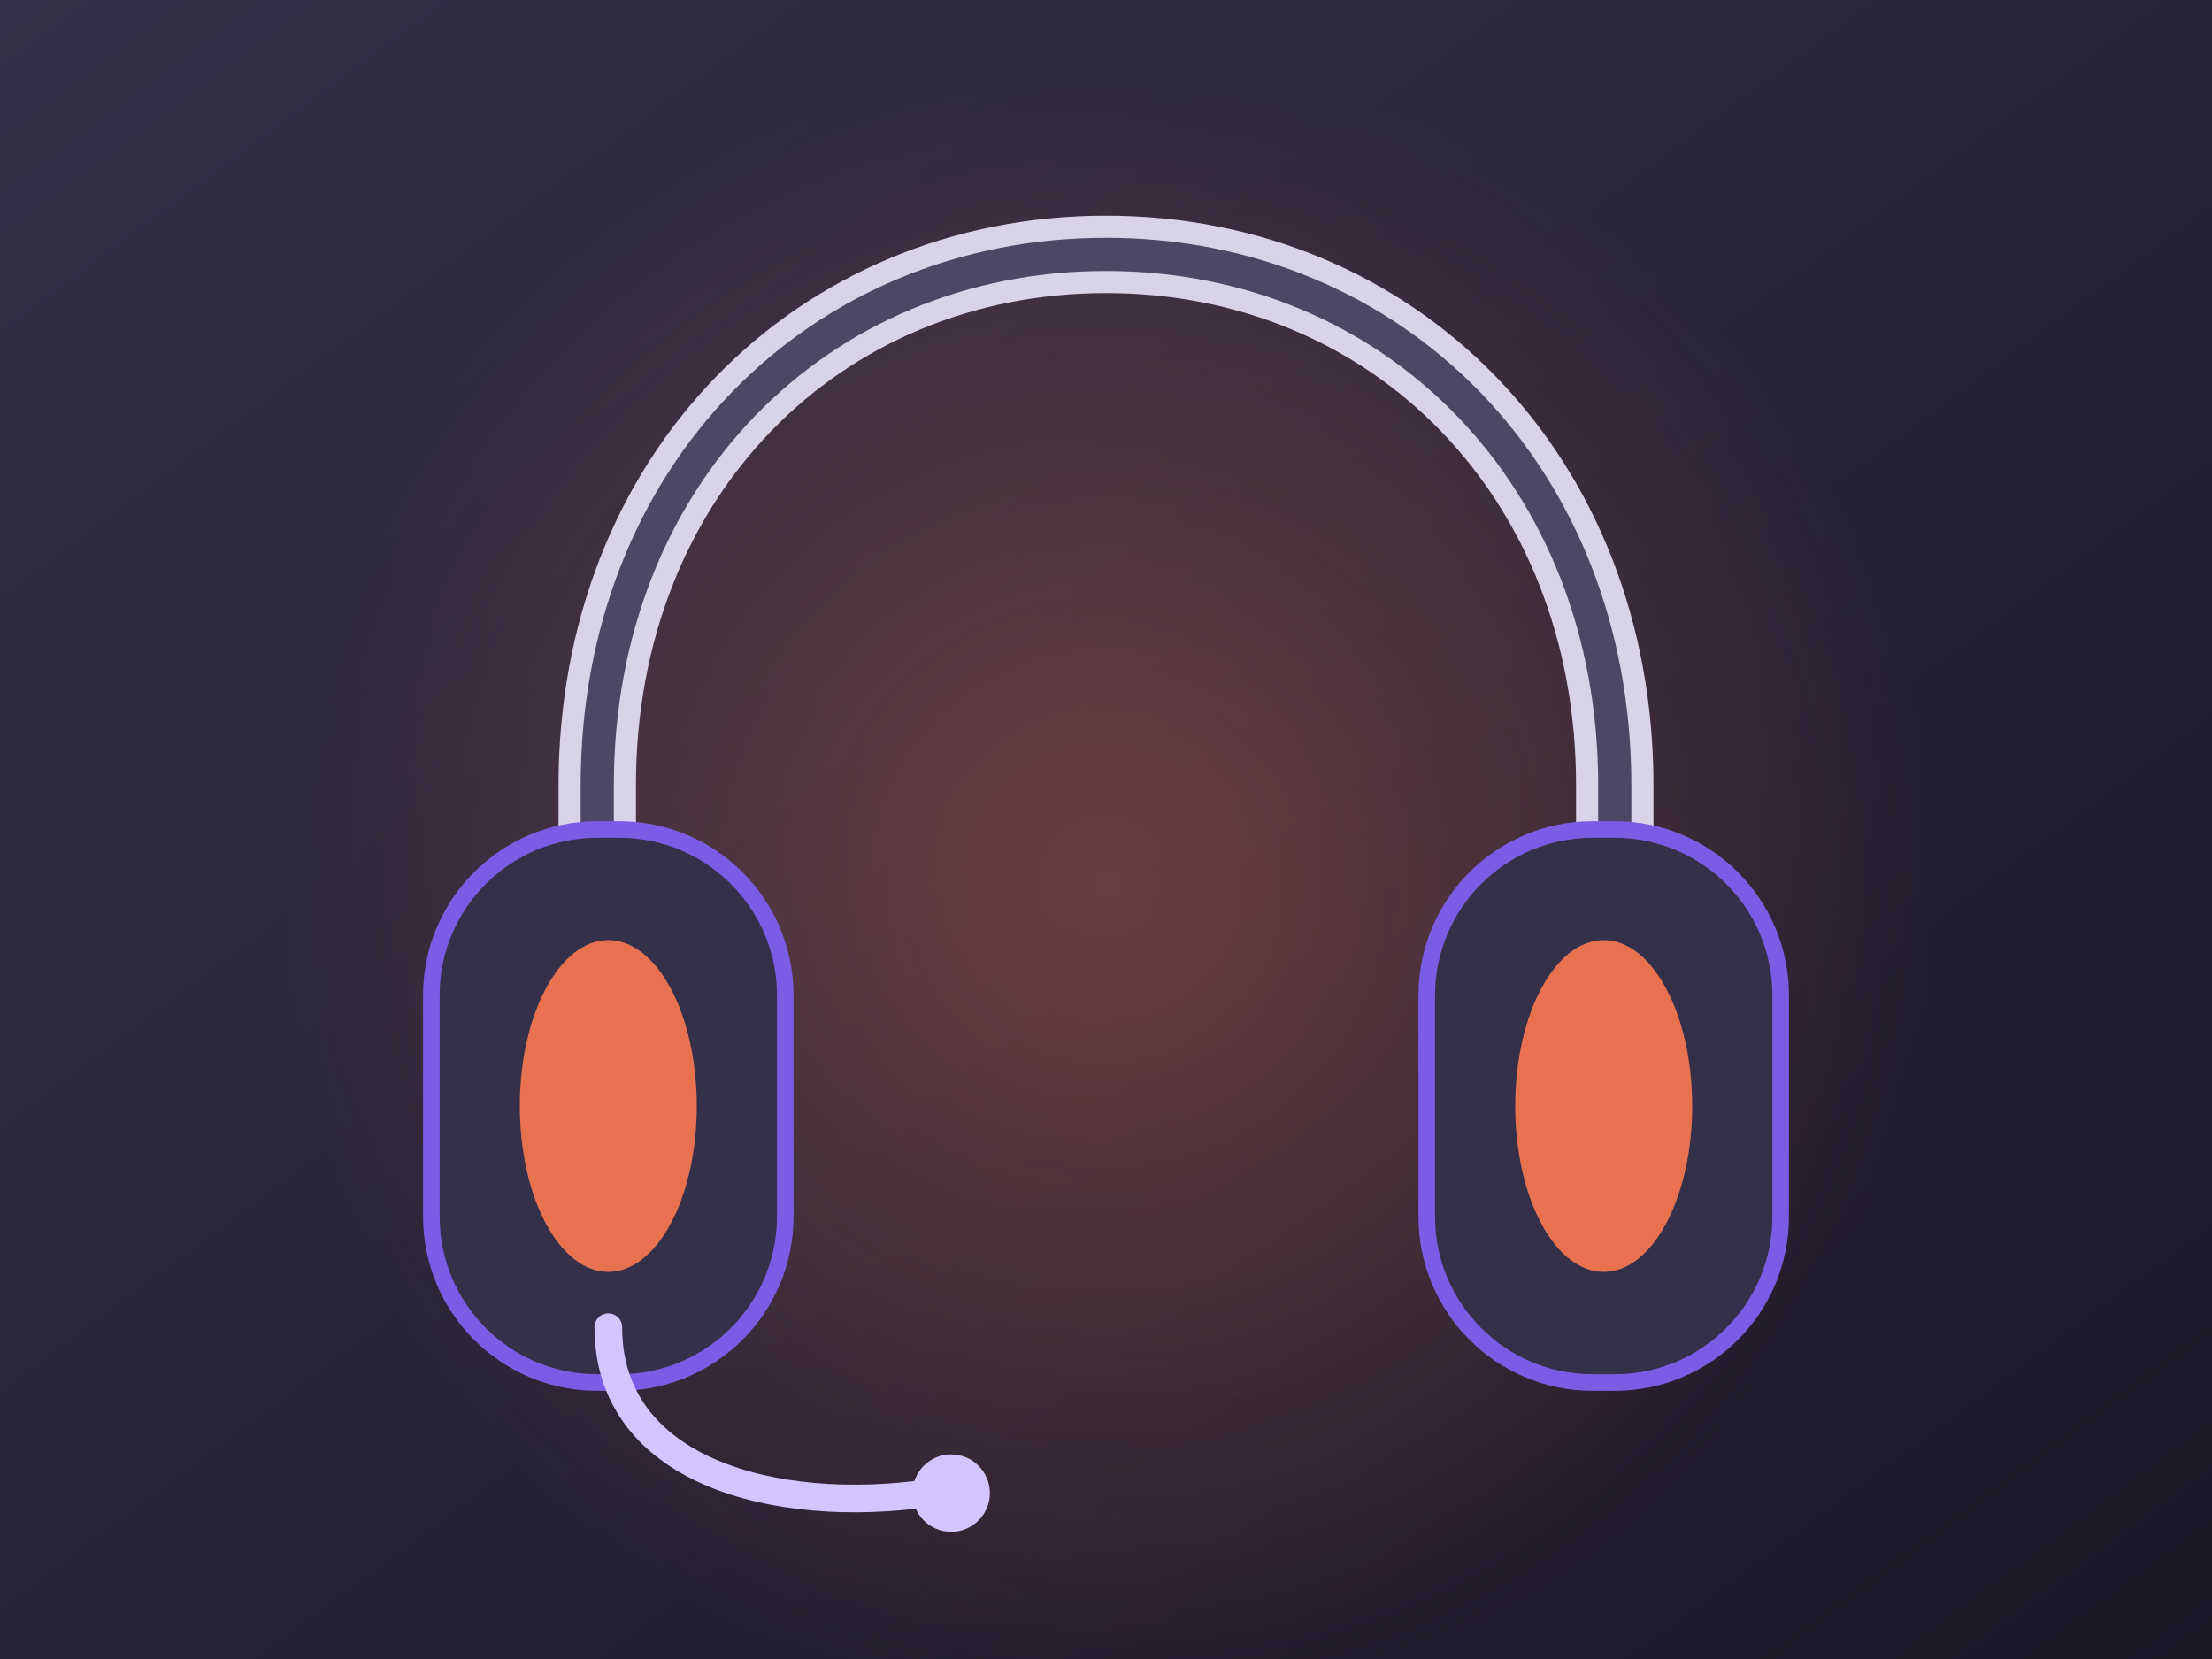
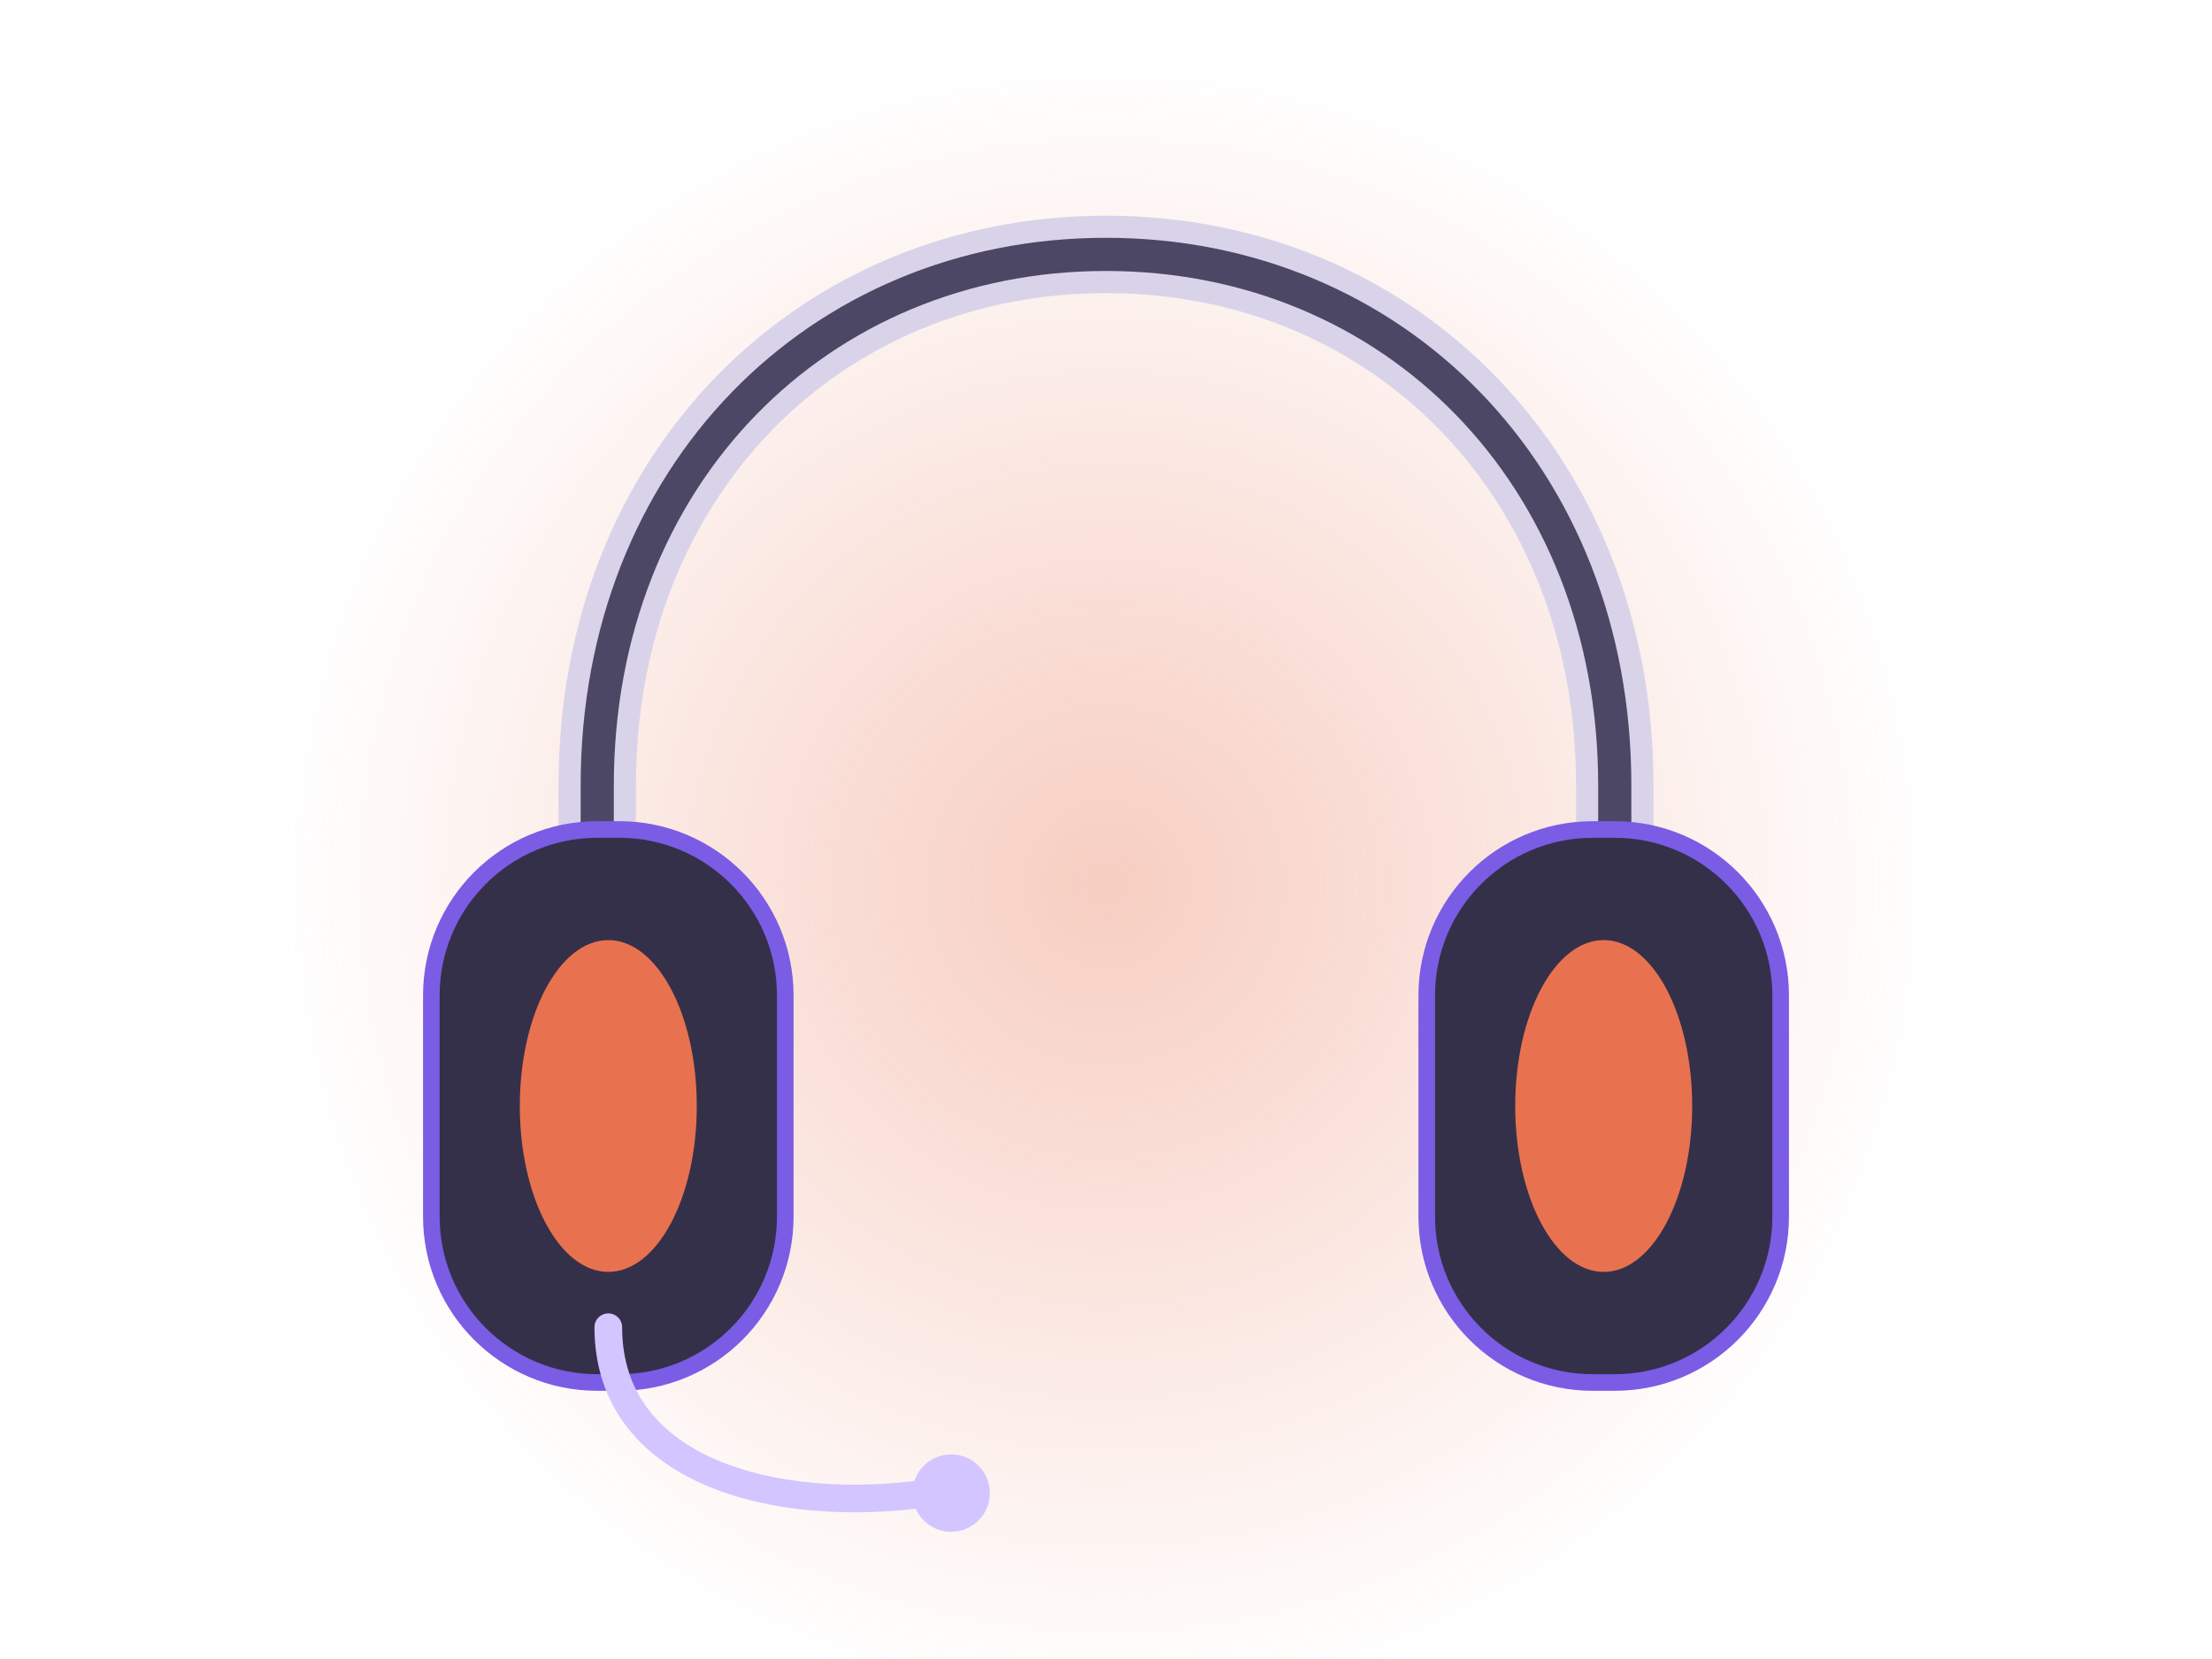
<svg xmlns="http://www.w3.org/2000/svg" viewBox="0 0 400 300" role="img" aria-label="Auriculares">
  <defs>
-     <linearGradient id="bg" x1="0" y1="0" x2="1" y2="1">
-       <stop offset="0" stop-color="#353049" />
-       <stop offset="1" stop-color="#1B1727" />
-     </linearGradient>
    <radialGradient id="glow" cx=".5" cy=".5" r=".5">
      <stop offset="0" stop-color="#E8724F" stop-opacity=".35" />
      <stop offset="1" stop-color="#E8724F" stop-opacity="0" />
    </radialGradient>
  </defs>
-   <rect width="400" height="300" fill="url(#bg)" />
  <circle cx="200" cy="160" r="150" fill="url(#glow)" />
  <path d="M108 170v-28c0-56 40-96 92-96s92 40 92 96v28" fill="none" stroke="#D9D3EA" stroke-width="14" stroke-linecap="round" />
  <path d="M108 170v-28c0-56 40-96 92-96s92 40 92 96v28" fill="none" stroke="#4D4766" stroke-width="6" stroke-linecap="round" />
  <rect x="78" y="150" width="64" height="100" rx="30" fill="#353049" stroke="#7B5CE5" stroke-width="3" />
  <rect x="258" y="150" width="64" height="100" rx="30" fill="#353049" stroke="#7B5CE5" stroke-width="3" />
  <ellipse cx="110" cy="200" rx="16" ry="30" fill="#E8724F" />
  <ellipse cx="290" cy="200" rx="16" ry="30" fill="#E8724F" />
  <path d="M110 240c0 26 30 34 58 30" fill="none" stroke="#D3C5FF" stroke-width="5" stroke-linecap="round" />
  <circle cx="172" cy="270" r="7" fill="#D3C5FF" />
</svg>
